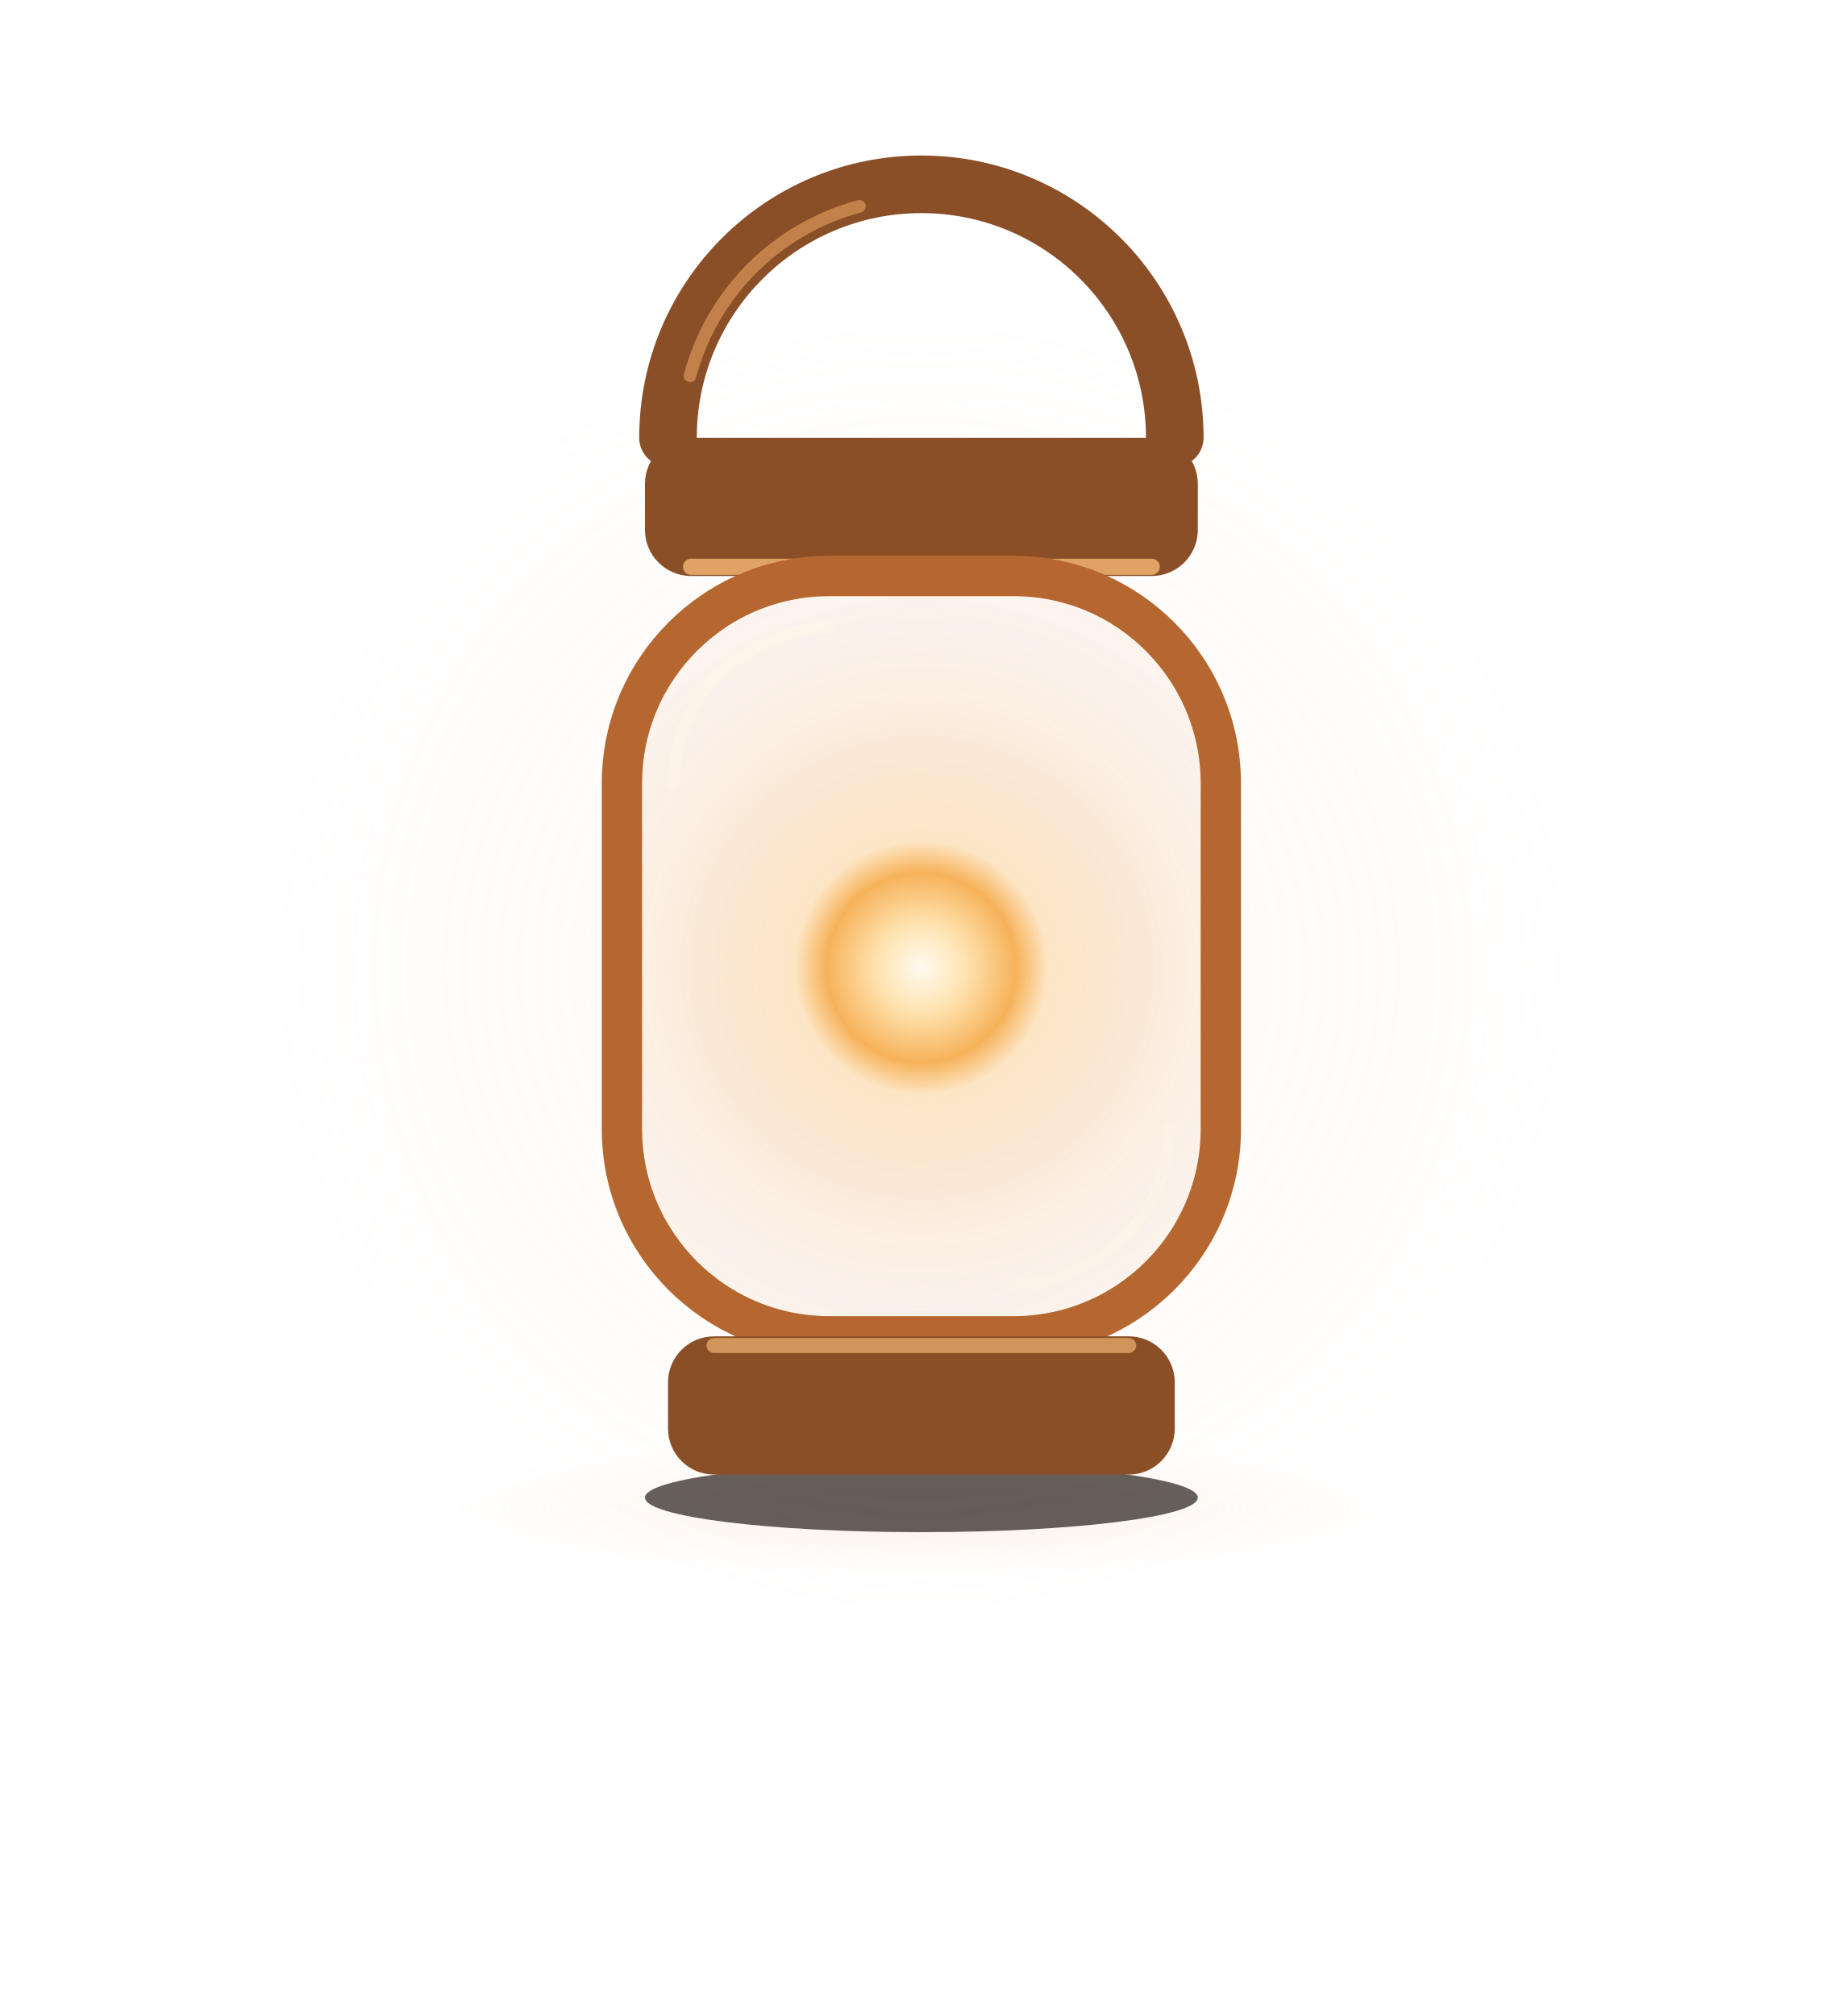
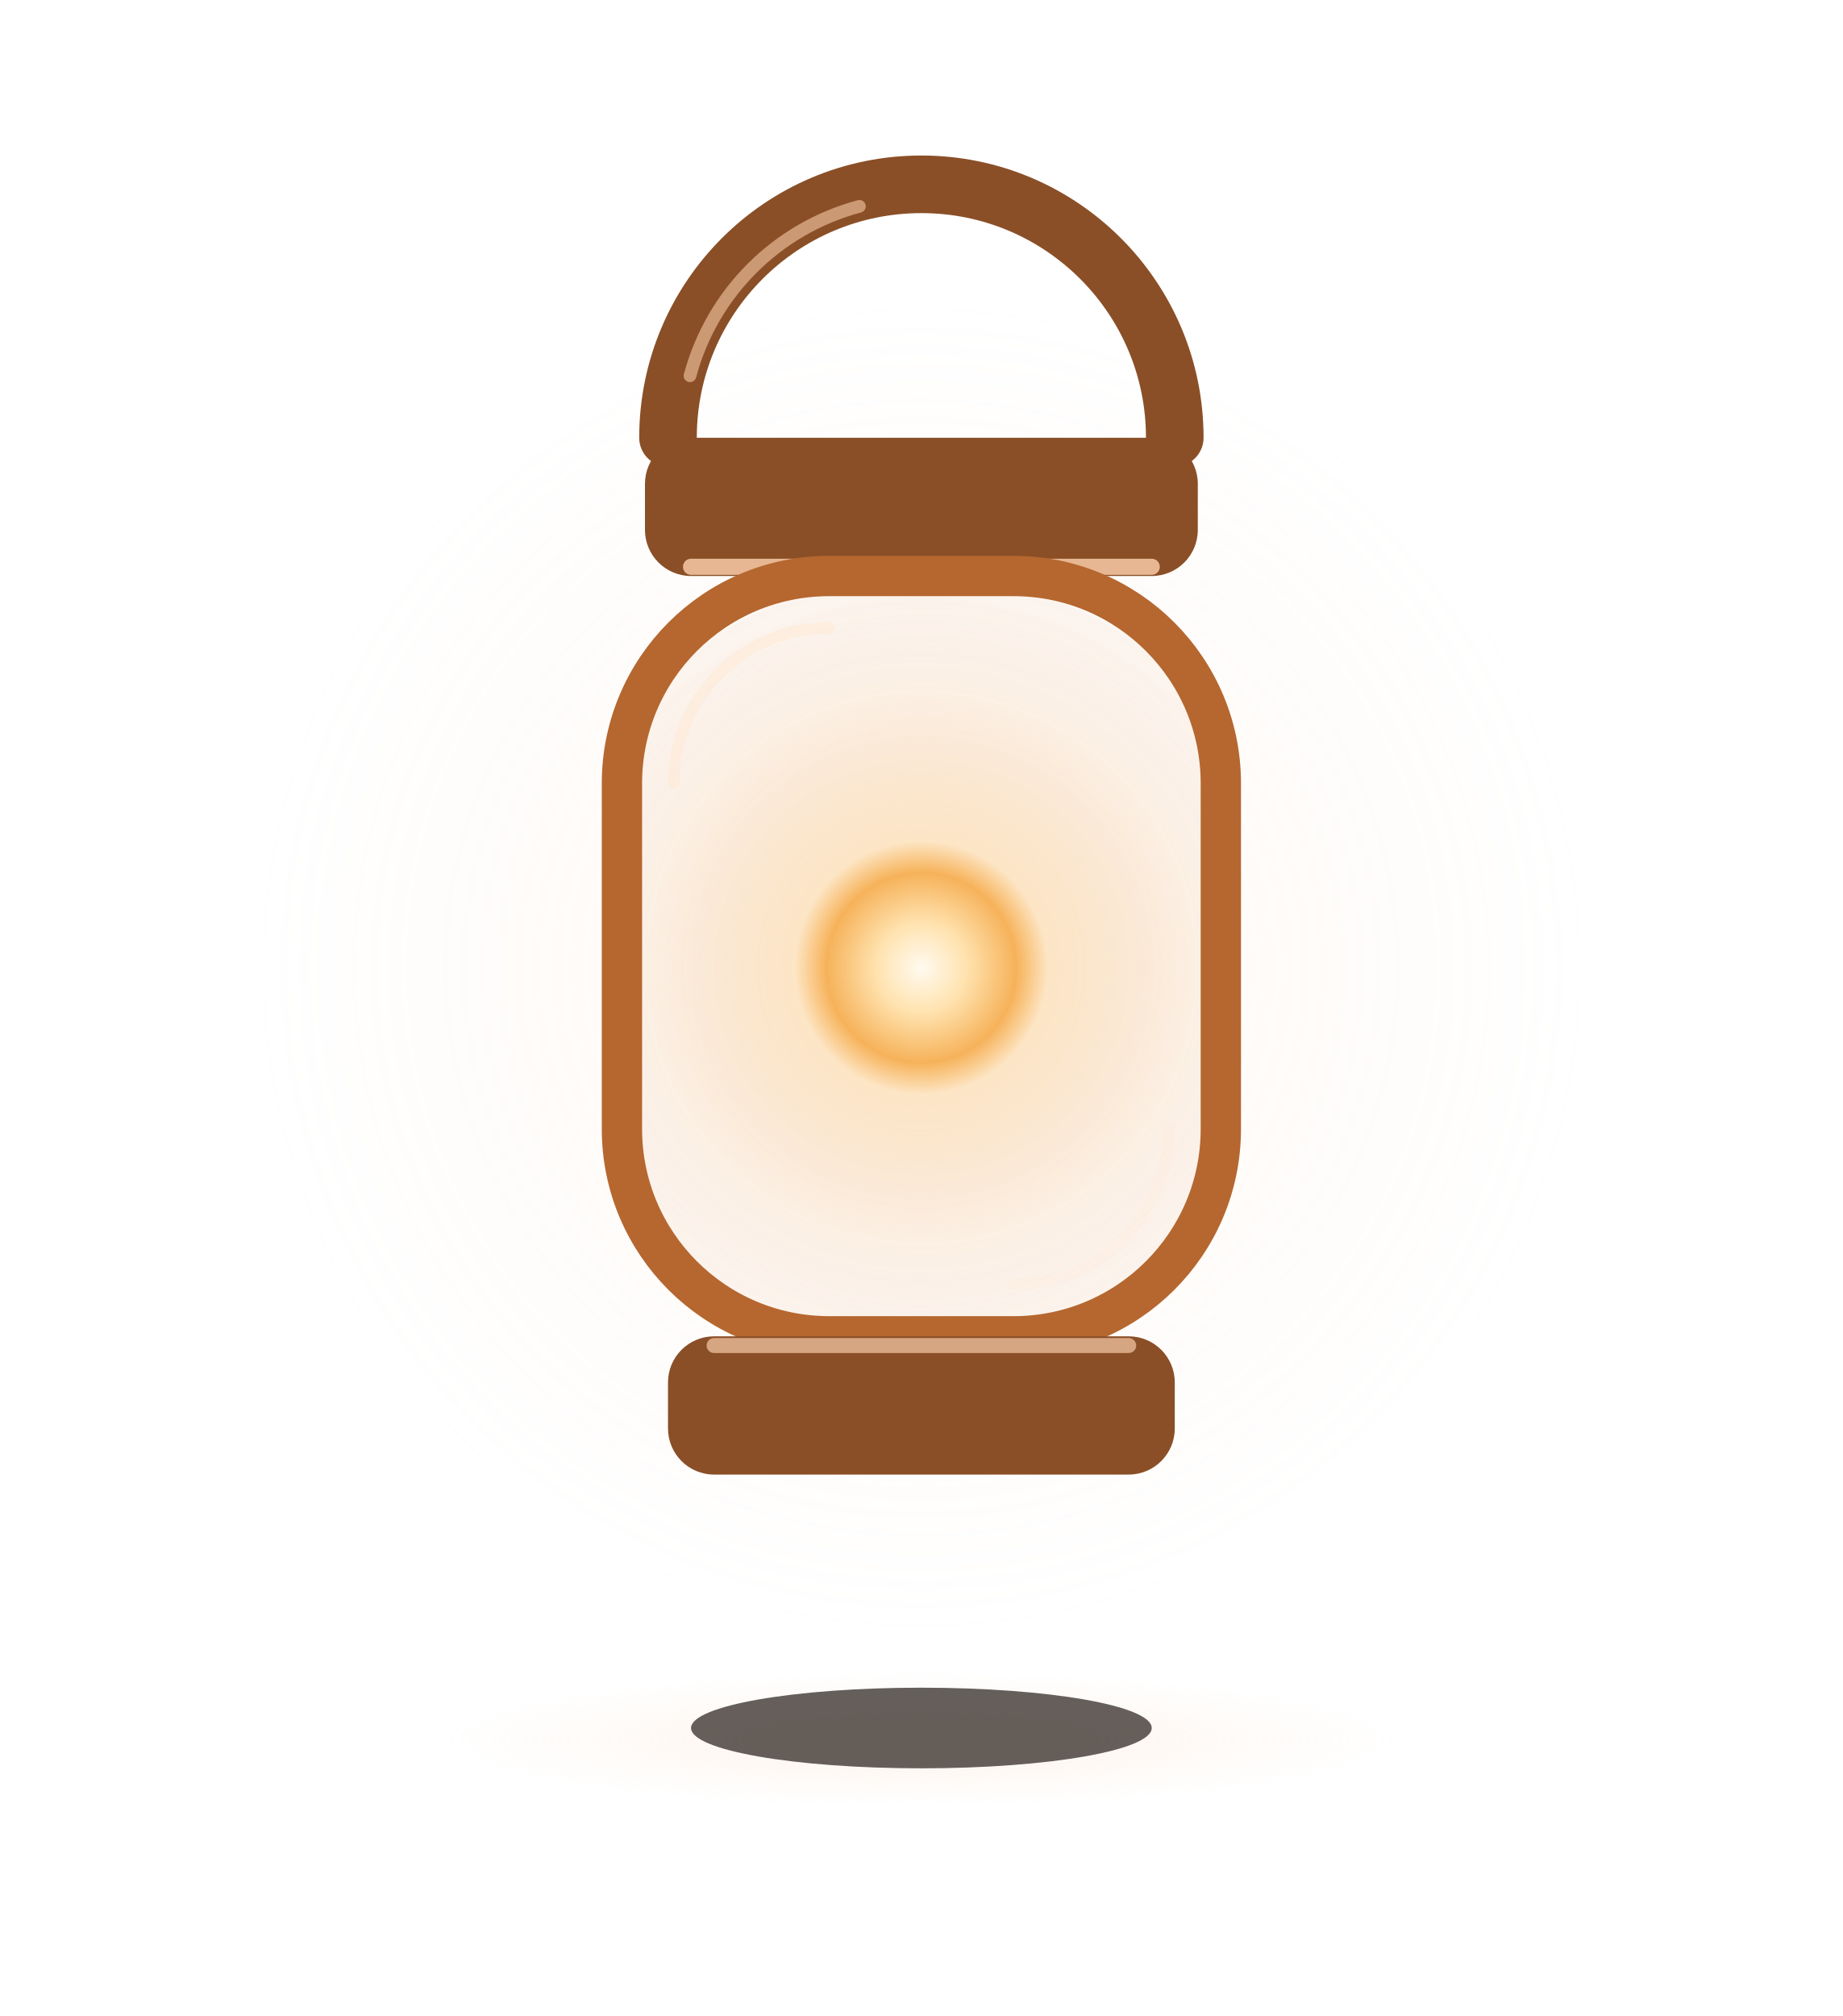
<svg xmlns="http://www.w3.org/2000/svg" viewBox="0 0 160 175" role="img" aria-label="Lantern">
  <defs>
    <radialGradient id="halo" cx="80" cy="84" r="58" gradientUnits="userSpaceOnUse">
      <stop offset="0" stop-color="#f6b25a" stop-opacity="0.22" />
      <stop offset="0.45" stop-color="#f7c9a6" stop-opacity="0.08" />
      <stop offset="1" stop-color="#f7c9a6" stop-opacity="0" />
    </radialGradient>
    <radialGradient id="inner" cx="80" cy="84" r="34" gradientUnits="userSpaceOnUse">
      <stop offset="0" stop-color="#fff1d0" stop-opacity="0.75" />
      <stop offset="0.25" stop-color="#ffd38a" stop-opacity="0.4" />
      <stop offset="0.7" stop-color="#e8a060" stop-opacity="0.12" />
      <stop offset="1" stop-color="#c8743b" stop-opacity="0.05" />
    </radialGradient>
    <radialGradient id="core" cx="80" cy="84" r="11" gradientUnits="userSpaceOnUse">
      <stop offset="0" stop-color="#fffaf0" />
      <stop offset="0.35" stop-color="#ffe3b0" />
      <stop offset="0.75" stop-color="#f6b25a" />
      <stop offset="1" stop-color="#f6b25a" stop-opacity="0" />
    </radialGradient>
-     <radialGradient id="pool" cx="80" cy="131" r="42" gradientUnits="userSpaceOnUse" gradientTransform="translate(0 112.66) scale(1 0.14)">
+     <radialGradient id="pool" cx="80" cy="150" r="42" gradientUnits="userSpaceOnUse" gradientTransform="translate(0 130) scale(1 0.14)">
      <stop offset="0.3" stop-color="#f7c9a6" stop-opacity="0.16" />
      <stop offset="1" stop-color="#f7c9a6" stop-opacity="0" />
    </radialGradient>
    <clipPath id="glass">
      <rect x="54" y="50" width="52" height="66" rx="18" />
    </clipPath>
  </defs>
  <circle cx="80" cy="84" r="58" fill="url(#halo)" />
-   <ellipse cx="80" cy="131" rx="44" ry="7" fill="url(#pool)" />
-   <ellipse cx="80" cy="130" rx="24" ry="3" fill="#120a06" opacity="0.65" />
+   <ellipse cx="80" cy="150" rx="44" ry="7" fill="url(#pool)" />
+   <ellipse cx="80" cy="150" rx="20" ry="3.5" fill="#120a06" opacity="0.65" />
  <path d="M58 38 A22 22 0 0 1 102 38" fill="none" stroke="#8a4f27" stroke-width="5" stroke-linecap="round" />
-   <path d="M59.91 32.62 A20.8 20.8 0 0 1 74.62 17.91" fill="none" stroke="#e8a060" stroke-width="1.1" stroke-linecap="round" opacity="0.6" />
+   <path d="M59.91 32.62 A20.8 20.8 0 0 1 74.62 17.91" fill="none" stroke="#f7c9a6" stroke-width="1.1" stroke-linecap="round" opacity="0.6" />
  <rect x="56" y="38" width="48" height="12" rx="4" fill="#8a4f27" />
-   <path d="M60 49.2 H100" stroke="#f0b070" stroke-width="1.4" stroke-linecap="round" opacity="0.85" />
+   <path d="M60 49.2 H100" stroke="#f7c9a6" stroke-width="1.4" stroke-linecap="round" opacity="0.85" />
  <g clip-path="url(#glass)">
    <rect x="54" y="50" width="52" height="66" fill="#fff6e8" opacity="0.04" />
    <circle cx="80" cy="84" r="34" fill="url(#inner)" />
  </g>
  <rect x="54" y="50" width="52" height="66" rx="18" fill="none" stroke="#b5672f" stroke-width="3.5" />
-   <path d="M58.5 68 A13.5 13.5 0 0 1 72 54.5" fill="none" stroke="#fff6e8" stroke-width="1" stroke-linecap="round" opacity="0.5" />
-   <path d="M101.5 98 A13.5 13.5 0 0 1 88 111.5" fill="none" stroke="#fff6e8" stroke-width="1" stroke-linecap="round" opacity="0.25" />
+   <path d="M58.5 68 A13.5 13.5 0 0 1 72 54.5" fill="none" stroke="#ffe9d6" stroke-width="1" stroke-linecap="round" opacity="0.55" />
+   <path d="M101.5 98 A13.5 13.5 0 0 1 88 111.5" fill="none" stroke="#ffe9d6" stroke-width="1" stroke-linecap="round" opacity="0.28" />
  <circle cx="80" cy="84" r="11" fill="url(#core)" />
  <rect x="58" y="116" width="44" height="12" rx="4" fill="#8a4f27" />
-   <path d="M62 116.8 H98" stroke="#f0b070" stroke-width="1.3" stroke-linecap="round" opacity="0.7" />
+   <path d="M62 116.8 H98" stroke="#f7c9a6" stroke-width="1.3" stroke-linecap="round" opacity="0.7" />
</svg>
